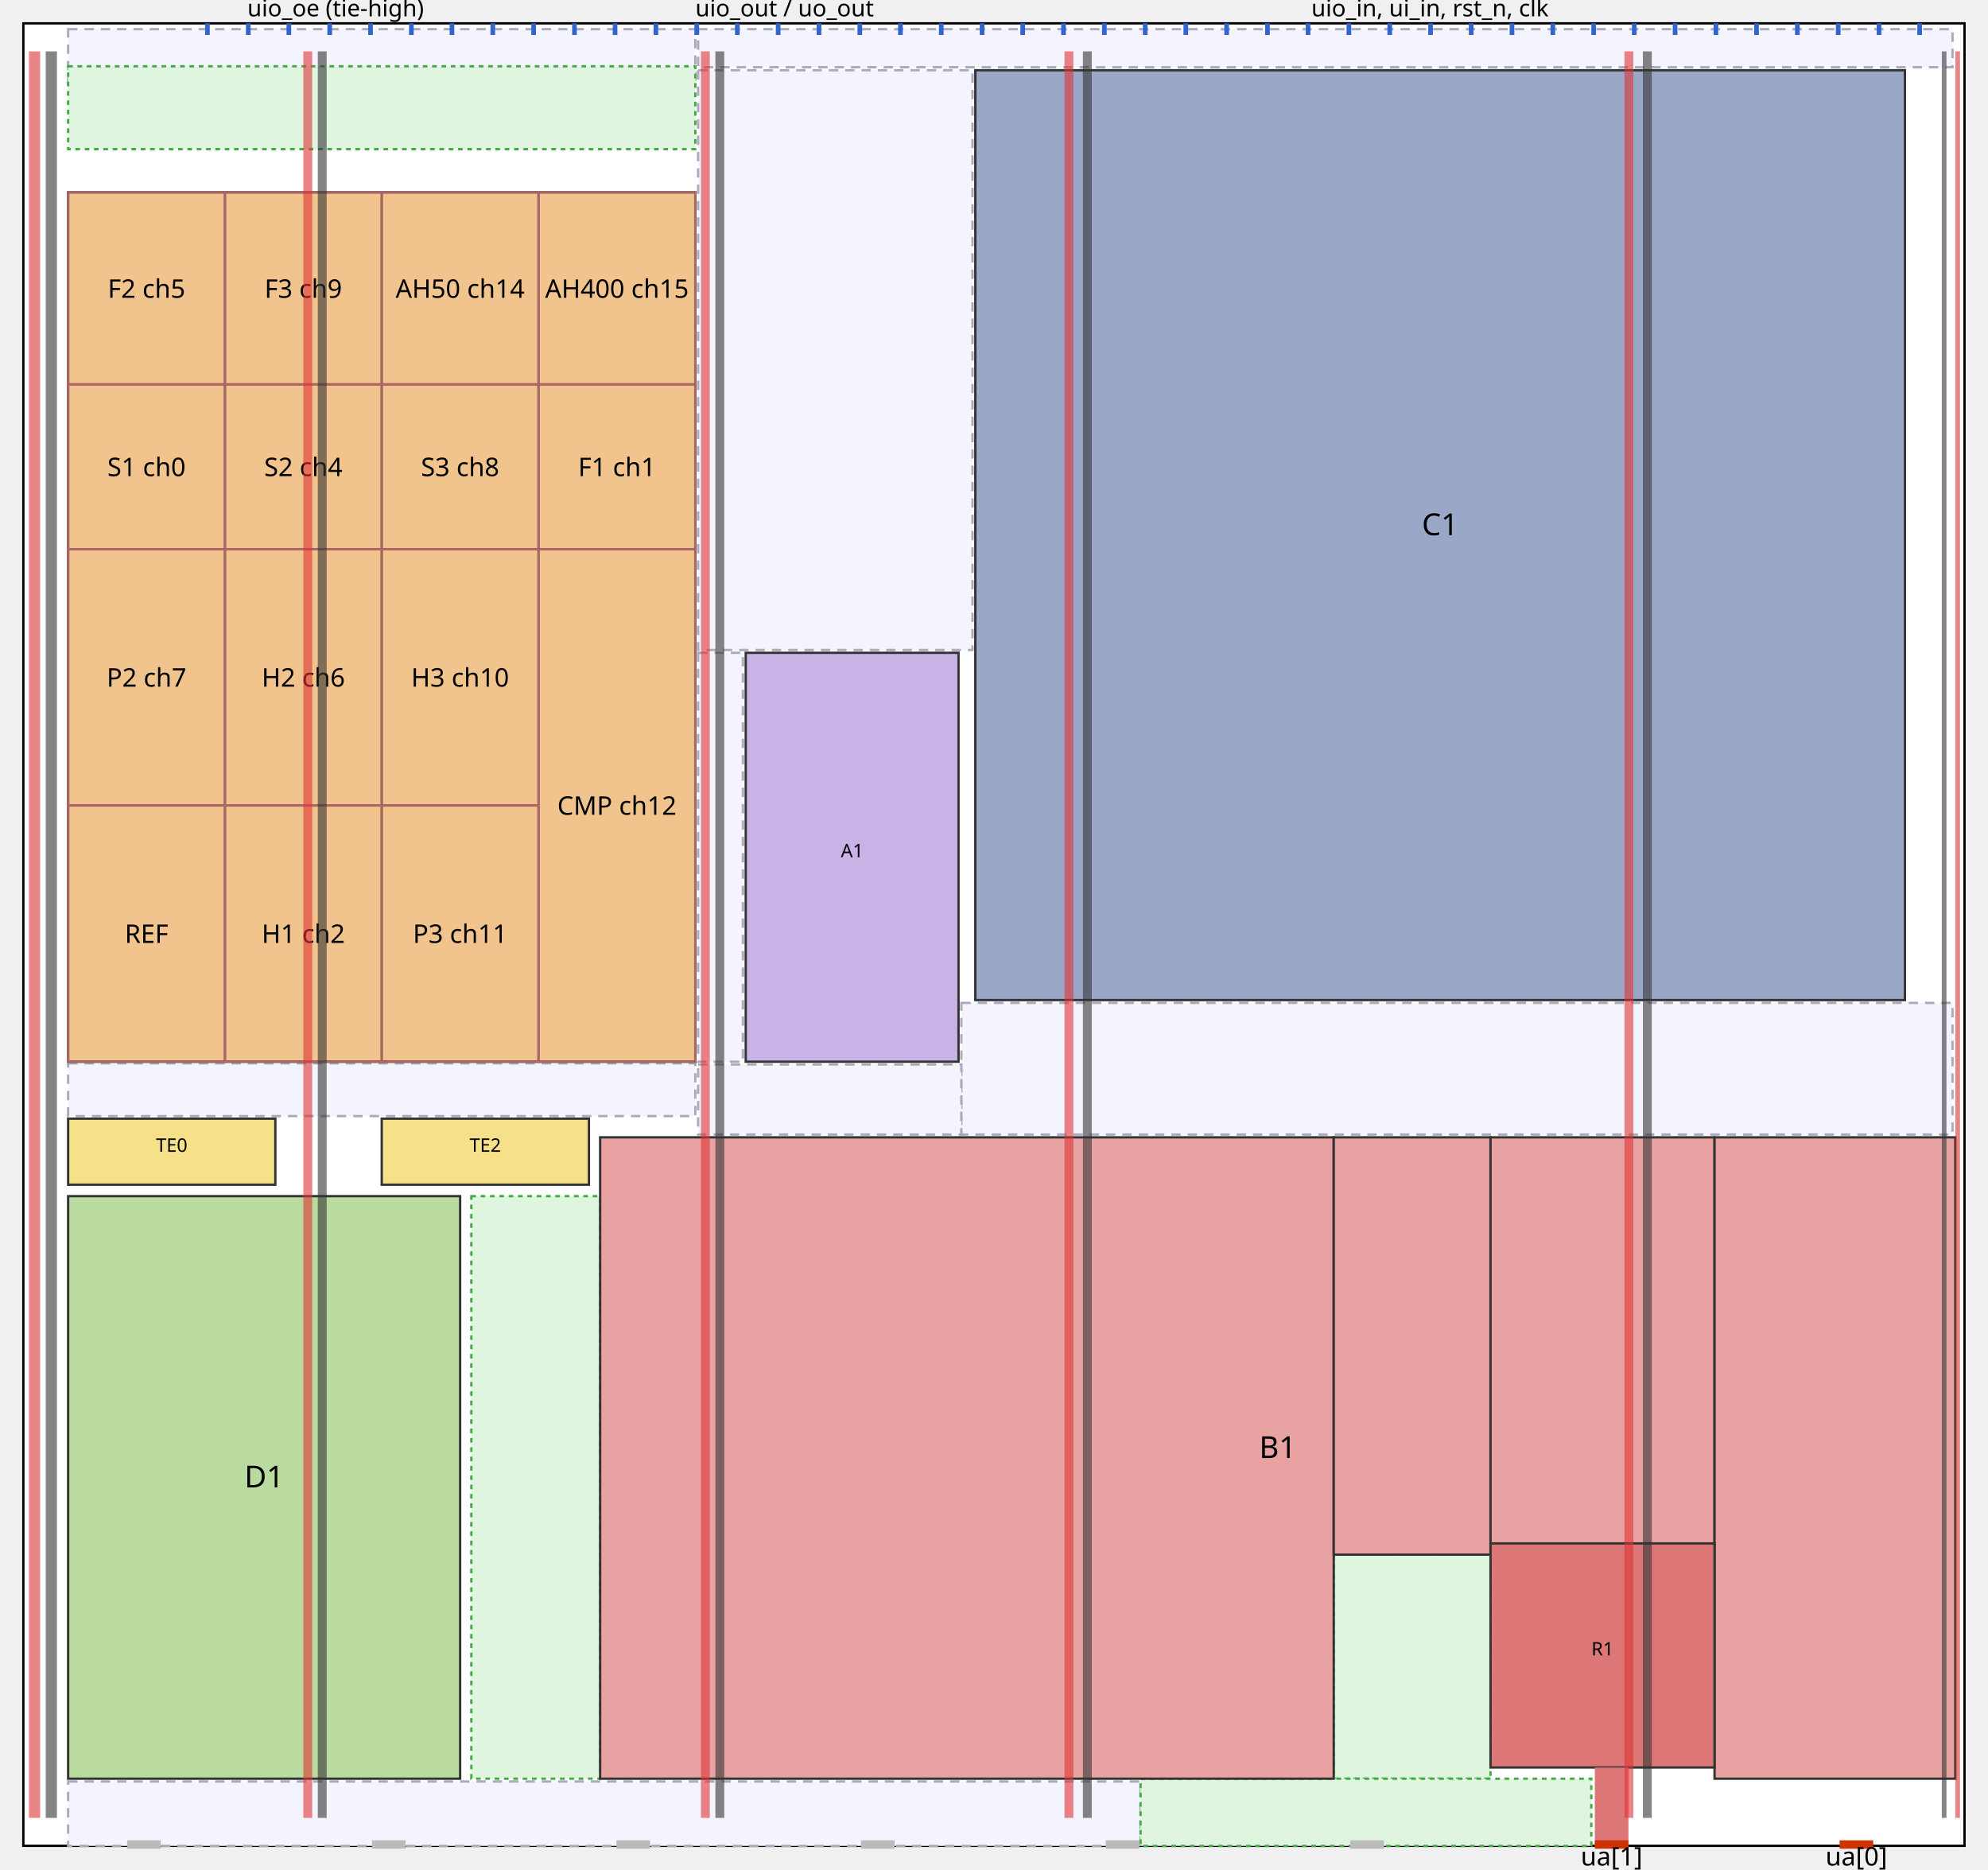
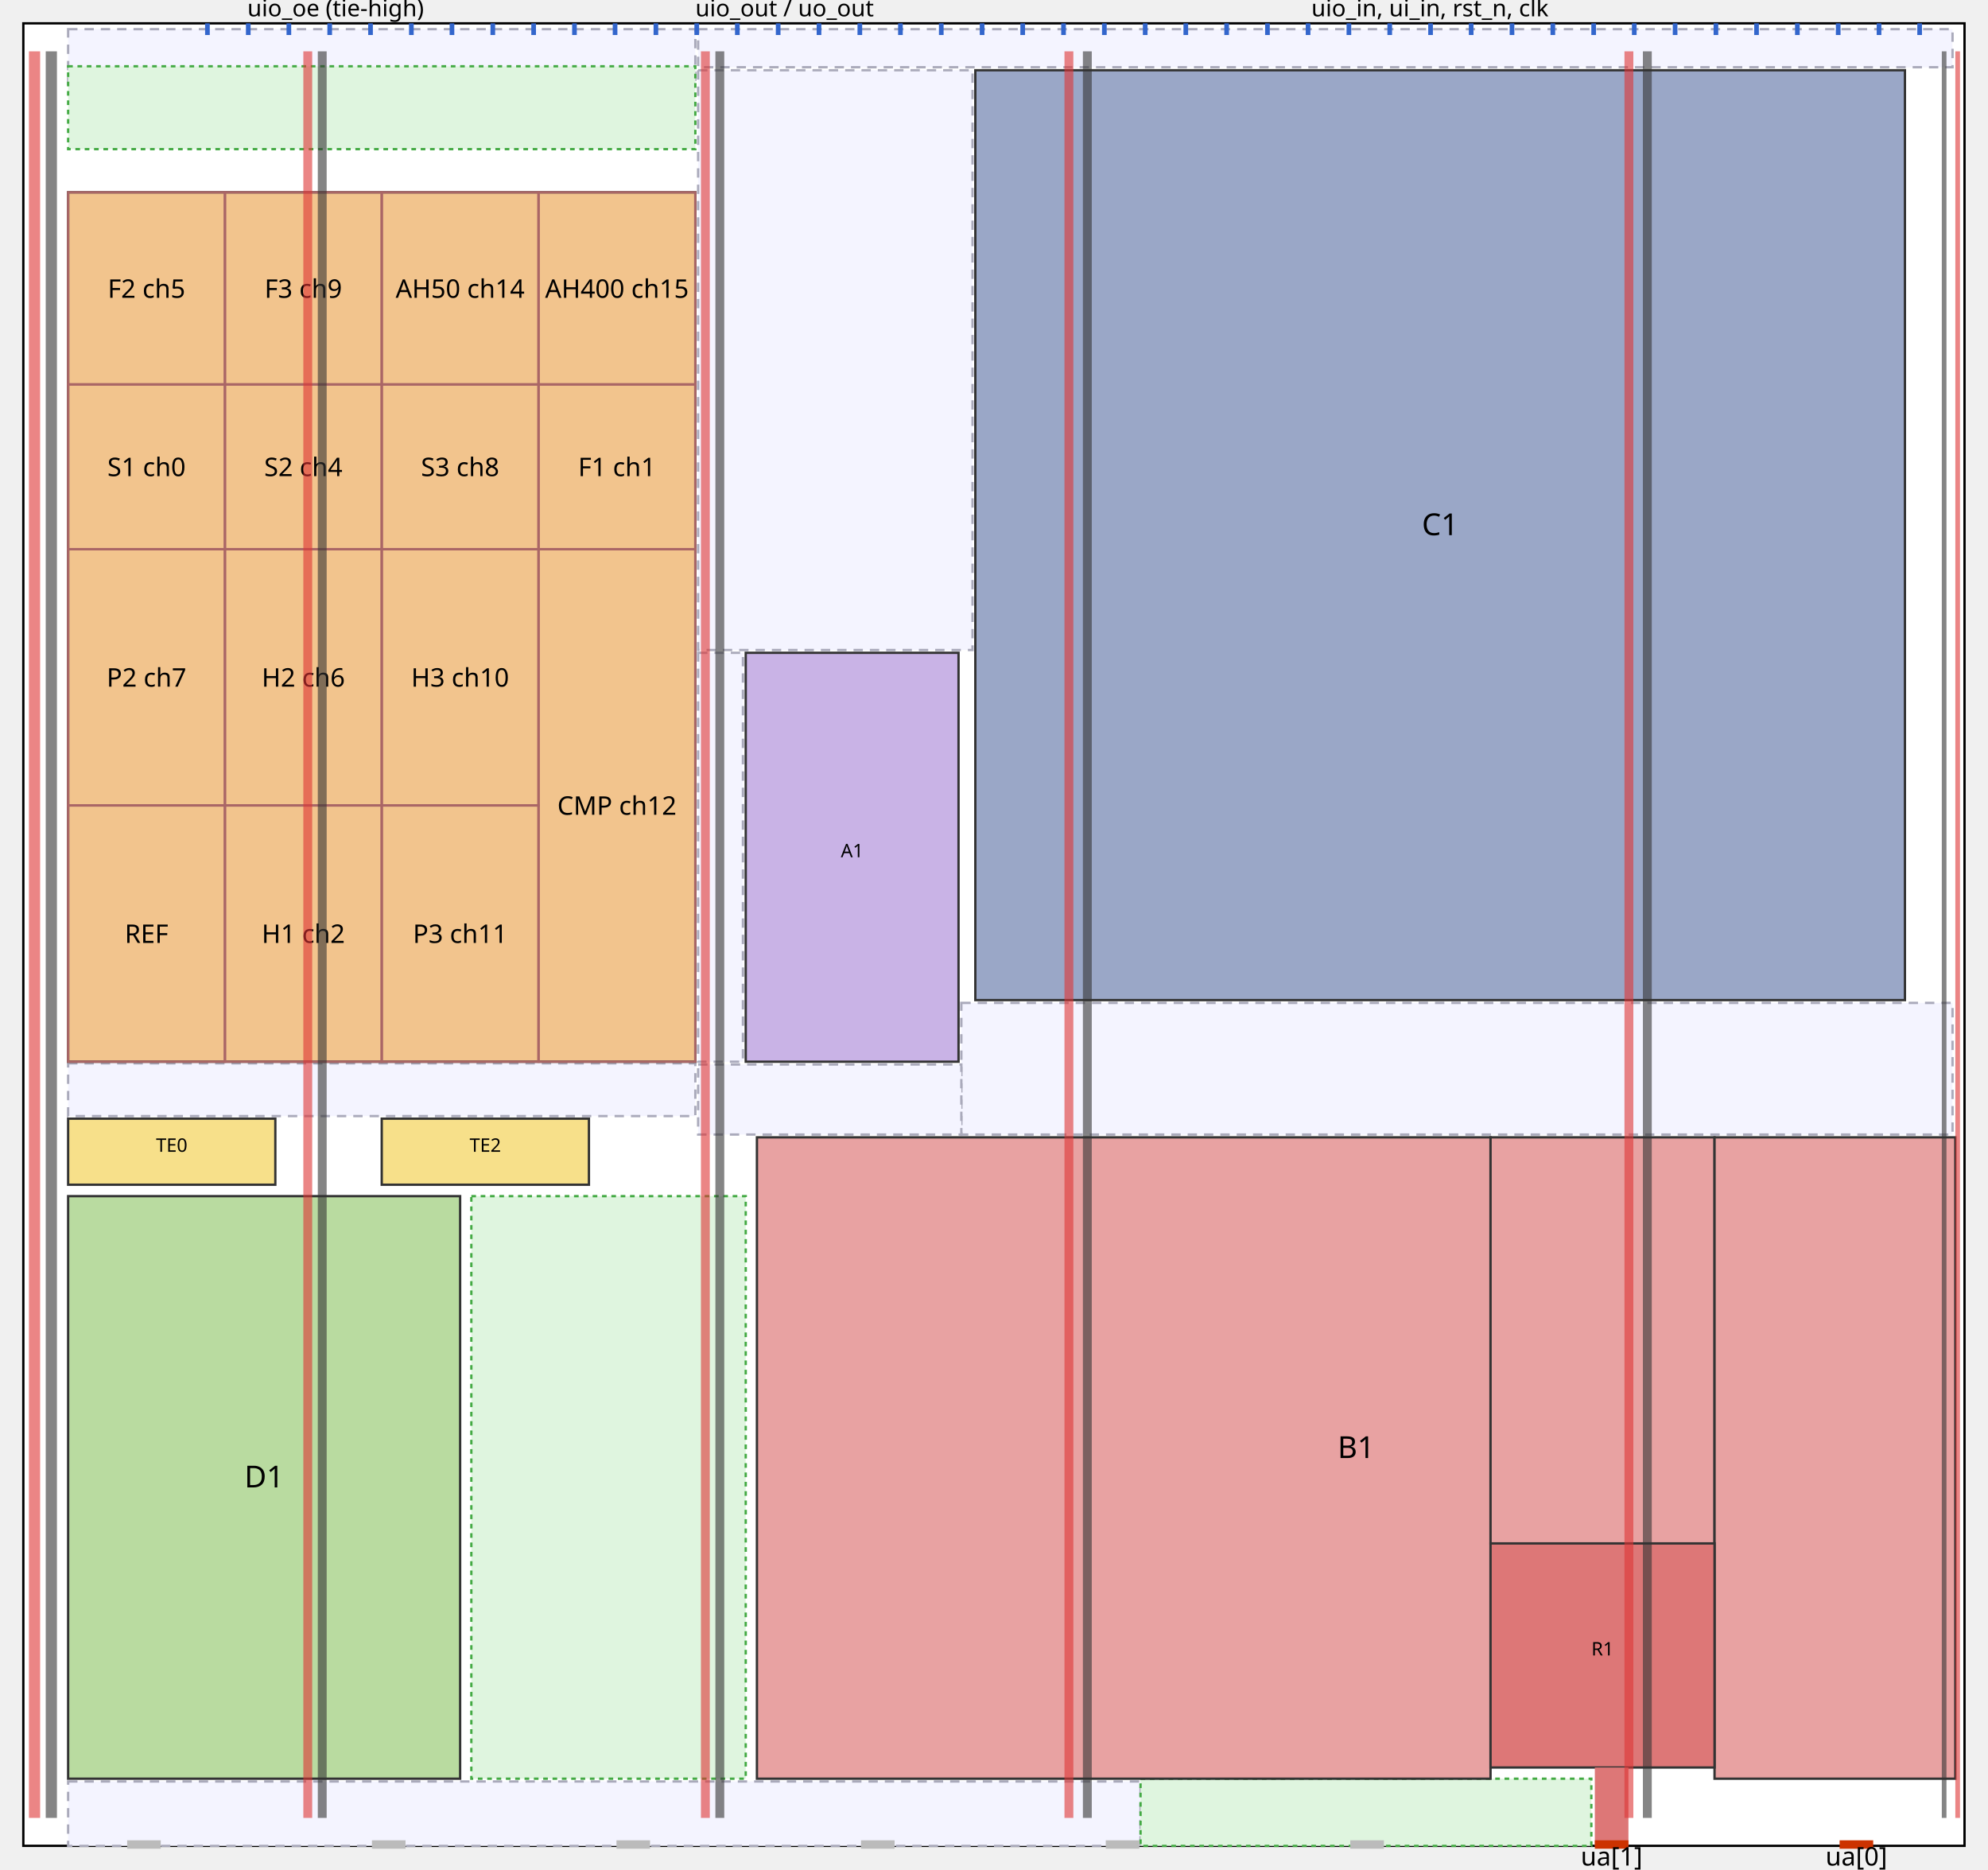
<svg xmlns="http://www.w3.org/2000/svg" width="852" height="801" viewBox="-10 -10 852 801" font-family="sans-serif">
  <rect x="0" y="0" width="831.936" height="780.864" fill="white" stroke="black" />
  <rect x="19.2" y="753.3" width="459.6" height="27.6" fill="#f4f4ff" stroke="#aab" stroke-dasharray="4 3" />
  <rect x="19.2" y="445.6" width="268.8" height="22.6" fill="#f4f4ff" stroke="#aab" stroke-dasharray="4 3" />
  <rect x="402.0" y="419.7" width="424.8" height="56.4" fill="#f4f4ff" stroke="#aab" stroke-dasharray="4 3" />
  <rect x="289.2" y="446.1" width="112.8" height="30.0" fill="#f4f4ff" stroke="#aab" stroke-dasharray="4 3" />
  <rect x="289.2" y="269.7" width="19.2" height="175.2" fill="#f4f4ff" stroke="#aab" stroke-dasharray="4 3" />
  <rect x="289.2" y="20.1" width="117.6" height="248.4" fill="#f4f4ff" stroke="#aab" stroke-dasharray="4 3" />
  <rect x="19.2" y="2.5" width="268.8" height="23.5" fill="#f4f4ff" stroke="#aab" stroke-dasharray="4 3" />
  <rect x="289.2" y="2.5" width="537.6" height="16.3" fill="#f4f4ff" stroke="#aab" stroke-dasharray="4 3" />
-   <rect x="192.0" y="502.5" width="55.2" height="249.6" fill="#dff5df" stroke="#4a4" stroke-dasharray="2 2" />
-   <rect x="561.6" y="656.1" width="67.2" height="96.0" fill="#dff5df" stroke="#4a4" stroke-dasharray="2 2" />
+   <rect x="192.0" y="502.5" width="117.6" height="249.6" fill="#dff5df" stroke="#4a4" stroke-dasharray="2 2" />
  <rect x="19.2" y="18.4" width="268.8" height="35.5" fill="#dff5df" stroke="#4a4" stroke-dasharray="2 2" />
  <rect x="478.8" y="752.1" width="193.2" height="28.8" fill="#dff5df" stroke="#4a4" stroke-dasharray="2 2" />
  <rect x="408.0" y="20.1" width="398.4" height="398.4" fill="#9aa7c7" stroke="#333" />
  <text x="607.2" y="219.3" font-size="13" text-anchor="middle">C1</text>
  <rect x="19.2" y="72.4" width="268.8" height="372.5" fill="#f2c48d" stroke="#333" />
  <rect x="19.2" y="502.5" width="168.0" height="249.6" fill="#b9dba0" stroke="#333" />
  <text x="103.2" y="627.3" font-size="13" text-anchor="middle">D1</text>
-   <rect x="247.2" y="477.3" width="314.4" height="274.8" fill="#e8a2a2" stroke="#333" />
-   <rect x="561.6" y="477.3" width="67.2" height="178.8" fill="#e8a2a2" stroke="#333" />
+   <rect x="314.4" y="477.3" width="314.4" height="274.8" fill="#e8a2a2" stroke="#333" />
  <rect x="628.8" y="477.3" width="96.0" height="174.0" fill="#e8a2a2" stroke="#333" />
  <rect x="724.8" y="477.3" width="103.2" height="274.8" fill="#e8a2a2" stroke="#333" />
-   <text x="537.6" y="614.7" font-size="13" text-anchor="middle">B1</text>
+   <text x="571.2" y="614.7" font-size="13" text-anchor="middle">B1</text>
  <rect x="628.8" y="651.3" width="96.0" height="96.0" fill="#d77" stroke="#333" />
  <text x="676.8" y="699.3" font-size="8" text-anchor="middle">R1</text>
  <rect x="309.6" y="269.7" width="91.2" height="175.2" fill="#c9b3e6" stroke="#333" />
  <text x="355.2" y="357.3" font-size="8" text-anchor="middle">A1</text>
  <rect x="19.2" y="469.3" width="88.8" height="28.3" fill="#f7e08a" stroke="#333" />
  <text x="63.6" y="483.5" font-size="8" text-anchor="middle">TE0</text>
  <rect x="153.6" y="469.3" width="88.8" height="28.3" fill="#f7e08a" stroke="#333" />
  <text x="198.0" y="483.5" font-size="8" text-anchor="middle">TE2</text>
  <rect x="673.5" y="747.3" width="14.4" height="33.6" fill="#d77" />
  <rect x="19.2" y="72.4" width="67.2" height="82.3" fill="none" stroke="#a66" />
  <text x="52.8" y="117.6" font-size="11" text-anchor="middle">F2 ch5</text>
  <rect x="86.4" y="72.4" width="67.2" height="82.3" fill="none" stroke="#a66" />
  <text x="120.0" y="117.6" font-size="11" text-anchor="middle">F3 ch9</text>
  <rect x="153.6" y="72.4" width="67.2" height="82.3" fill="none" stroke="#a66" />
  <text x="187.2" y="117.6" font-size="11" text-anchor="middle">AH50 ch14</text>
  <rect x="220.8" y="72.4" width="67.2" height="82.3" fill="none" stroke="#a66" />
  <text x="254.4" y="117.6" font-size="11" text-anchor="middle">AH400 ch15</text>
  <rect x="19.2" y="154.7" width="67.2" height="70.6" fill="none" stroke="#a66" />
  <text x="52.8" y="194.0" font-size="11" text-anchor="middle">S1 ch0</text>
  <rect x="86.4" y="154.7" width="67.2" height="70.6" fill="none" stroke="#a66" />
  <text x="120.0" y="194.0" font-size="11" text-anchor="middle">S2 ch4</text>
  <rect x="153.6" y="154.7" width="67.2" height="70.6" fill="none" stroke="#a66" />
  <text x="187.2" y="194.0" font-size="11" text-anchor="middle">S3 ch8</text>
  <rect x="220.8" y="154.7" width="67.2" height="70.6" fill="none" stroke="#a66" />
  <text x="254.4" y="194.0" font-size="11" text-anchor="middle">F1 ch1</text>
  <rect x="19.2" y="225.3" width="67.2" height="109.8" fill="none" stroke="#a66" />
  <text x="52.8" y="284.2" font-size="11" text-anchor="middle">P2 ch7</text>
  <rect x="86.4" y="225.3" width="67.2" height="109.8" fill="none" stroke="#a66" />
  <text x="120.0" y="284.2" font-size="11" text-anchor="middle">H2 ch6</text>
  <rect x="153.6" y="225.3" width="67.2" height="109.8" fill="none" stroke="#a66" />
  <text x="187.2" y="284.2" font-size="11" text-anchor="middle">H3 ch10</text>
  <rect x="220.8" y="225.3" width="67.2" height="219.6" fill="none" stroke="#a66" />
  <text x="254.4" y="339.1" font-size="11" text-anchor="middle">CMP ch12</text>
  <rect x="19.2" y="335.1" width="67.2" height="109.8" fill="none" stroke="#a66" />
  <text x="52.8" y="394.0" font-size="11" text-anchor="middle">REF</text>
  <rect x="86.4" y="335.1" width="67.2" height="109.8" fill="none" stroke="#a66" />
  <text x="120.0" y="394.0" font-size="11" text-anchor="middle">H1 ch2</text>
  <rect x="153.6" y="335.1" width="67.2" height="109.8" fill="none" stroke="#a66" />
  <text x="187.2" y="394.0" font-size="11" text-anchor="middle">P3 ch11</text>
  <rect x="2.4" y="12.0" width="4.8" height="756.9" fill="#d33" opacity="0.6" />
  <rect x="9.6" y="12.0" width="4.8" height="756.9" fill="#333" opacity="0.6" />
  <rect x="120.0" y="12.0" width="3.8" height="756.9" fill="#d33" opacity="0.6" />
  <rect x="126.2" y="12.0" width="3.8" height="756.9" fill="#333" opacity="0.6" />
  <rect x="290.4" y="12.0" width="3.8" height="756.9" fill="#d33" opacity="0.6" />
  <rect x="296.6" y="12.0" width="3.8" height="756.9" fill="#333" opacity="0.6" />
  <rect x="822.2" y="12.0" width="2.0" height="756.9" fill="#333" opacity="0.6" />
  <rect x="828.0" y="12.0" width="2.0" height="756.9" fill="#d33" opacity="0.6" />
  <rect x="446.2" y="12.0" width="3.8" height="756.9" fill="#d33" opacity="0.6" />
  <rect x="454.1" y="12.0" width="3.8" height="756.9" fill="#333" opacity="0.6" />
  <rect x="686.2" y="12.0" width="3.8" height="756.9" fill="#d33" opacity="0.6" />
  <rect x="694.1" y="12.0" width="3.8" height="756.9" fill="#333" opacity="0.6" />
  <rect x="200.2" y="0.0" width="2" height="5" fill="#36c" />
  <rect x="182.7" y="0.0" width="2" height="5" fill="#36c" />
  <rect x="165.3" y="0.0" width="2" height="5" fill="#36c" />
  <rect x="147.8" y="0.0" width="2" height="5" fill="#36c" />
  <rect x="130.3" y="0.0" width="2" height="5" fill="#36c" />
  <rect x="112.8" y="0.0" width="2" height="5" fill="#36c" />
  <rect x="95.4" y="0.0" width="2" height="5" fill="#36c" />
  <rect x="77.9" y="0.0" width="2" height="5" fill="#36c" />
  <rect x="340.0" y="0.0" width="2" height="5" fill="#36c" />
  <rect x="322.5" y="0.0" width="2" height="5" fill="#36c" />
  <rect x="305.0" y="0.0" width="2" height="5" fill="#36c" />
  <rect x="287.6" y="0.0" width="2" height="5" fill="#36c" />
  <rect x="270.1" y="0.0" width="2" height="5" fill="#36c" />
  <rect x="252.6" y="0.0" width="2" height="5" fill="#36c" />
  <rect x="235.2" y="0.0" width="2" height="5" fill="#36c" />
  <rect x="217.7" y="0.0" width="2" height="5" fill="#36c" />
  <rect x="479.8" y="0.0" width="2" height="5" fill="#36c" />
  <rect x="462.3" y="0.0" width="2" height="5" fill="#36c" />
  <rect x="444.8" y="0.0" width="2" height="5" fill="#36c" />
  <rect x="427.3" y="0.0" width="2" height="5" fill="#36c" />
  <rect x="409.9" y="0.0" width="2" height="5" fill="#36c" />
  <rect x="392.4" y="0.0" width="2" height="5" fill="#36c" />
  <rect x="374.9" y="0.0" width="2" height="5" fill="#36c" />
  <rect x="357.5" y="0.0" width="2" height="5" fill="#36c" />
  <rect x="619.5" y="0.0" width="2" height="5" fill="#36c" />
  <rect x="602.1" y="0.0" width="2" height="5" fill="#36c" />
  <rect x="584.6" y="0.0" width="2" height="5" fill="#36c" />
  <rect x="567.1" y="0.0" width="2" height="5" fill="#36c" />
  <rect x="549.6" y="0.0" width="2" height="5" fill="#36c" />
  <rect x="532.2" y="0.0" width="2" height="5" fill="#36c" />
  <rect x="514.7" y="0.0" width="2" height="5" fill="#36c" />
  <rect x="497.2" y="0.0" width="2" height="5" fill="#36c" />
  <rect x="759.3" y="0.0" width="2" height="5" fill="#36c" />
  <rect x="741.8" y="0.0" width="2" height="5" fill="#36c" />
  <rect x="724.4" y="0.0" width="2" height="5" fill="#36c" />
  <rect x="706.9" y="0.0" width="2" height="5" fill="#36c" />
  <rect x="689.4" y="0.0" width="2" height="5" fill="#36c" />
  <rect x="672.0" y="0.0" width="2" height="5" fill="#36c" />
  <rect x="654.5" y="0.0" width="2" height="5" fill="#36c" />
  <rect x="637.0" y="0.0" width="2" height="5" fill="#36c" />
  <rect x="776.8" y="0.0" width="2" height="5" fill="#36c" />
  <rect x="794.3" y="0.0" width="2" height="5" fill="#36c" />
  <rect x="811.7" y="0.0" width="2" height="5" fill="#36c" />
  <rect x="778.4" y="778.5" width="14.4" height="3.6" fill="#c30" />
  <text x="785.6" y="789.3" font-size="11" text-anchor="middle">ua[0]</text>
  <rect x="673.5" y="778.5" width="14.4" height="3.6" fill="#c30" />
  <text x="680.7" y="789.3" font-size="11" text-anchor="middle">ua[1]</text>
  <rect x="568.7" y="778.5" width="14.4" height="3.6" fill="#bbb" />
  <rect x="463.9" y="778.5" width="14.4" height="3.6" fill="#bbb" />
  <rect x="359.0" y="778.5" width="14.4" height="3.6" fill="#bbb" />
  <rect x="254.2" y="778.5" width="14.4" height="3.6" fill="#bbb" />
  <rect x="149.4" y="778.5" width="14.4" height="3.6" fill="#bbb" />
  <rect x="44.5" y="778.5" width="14.4" height="3.6" fill="#bbb" />
  <text x="96.0" y="-3.0" font-size="10">uio_oe (tie-high)</text>
  <text x="288.0" y="-3.0" font-size="10">uio_out / uo_out</text>
  <text x="552.0" y="-3.0" font-size="10">uio_in, ui_in, rst_n, clk</text>
</svg>
